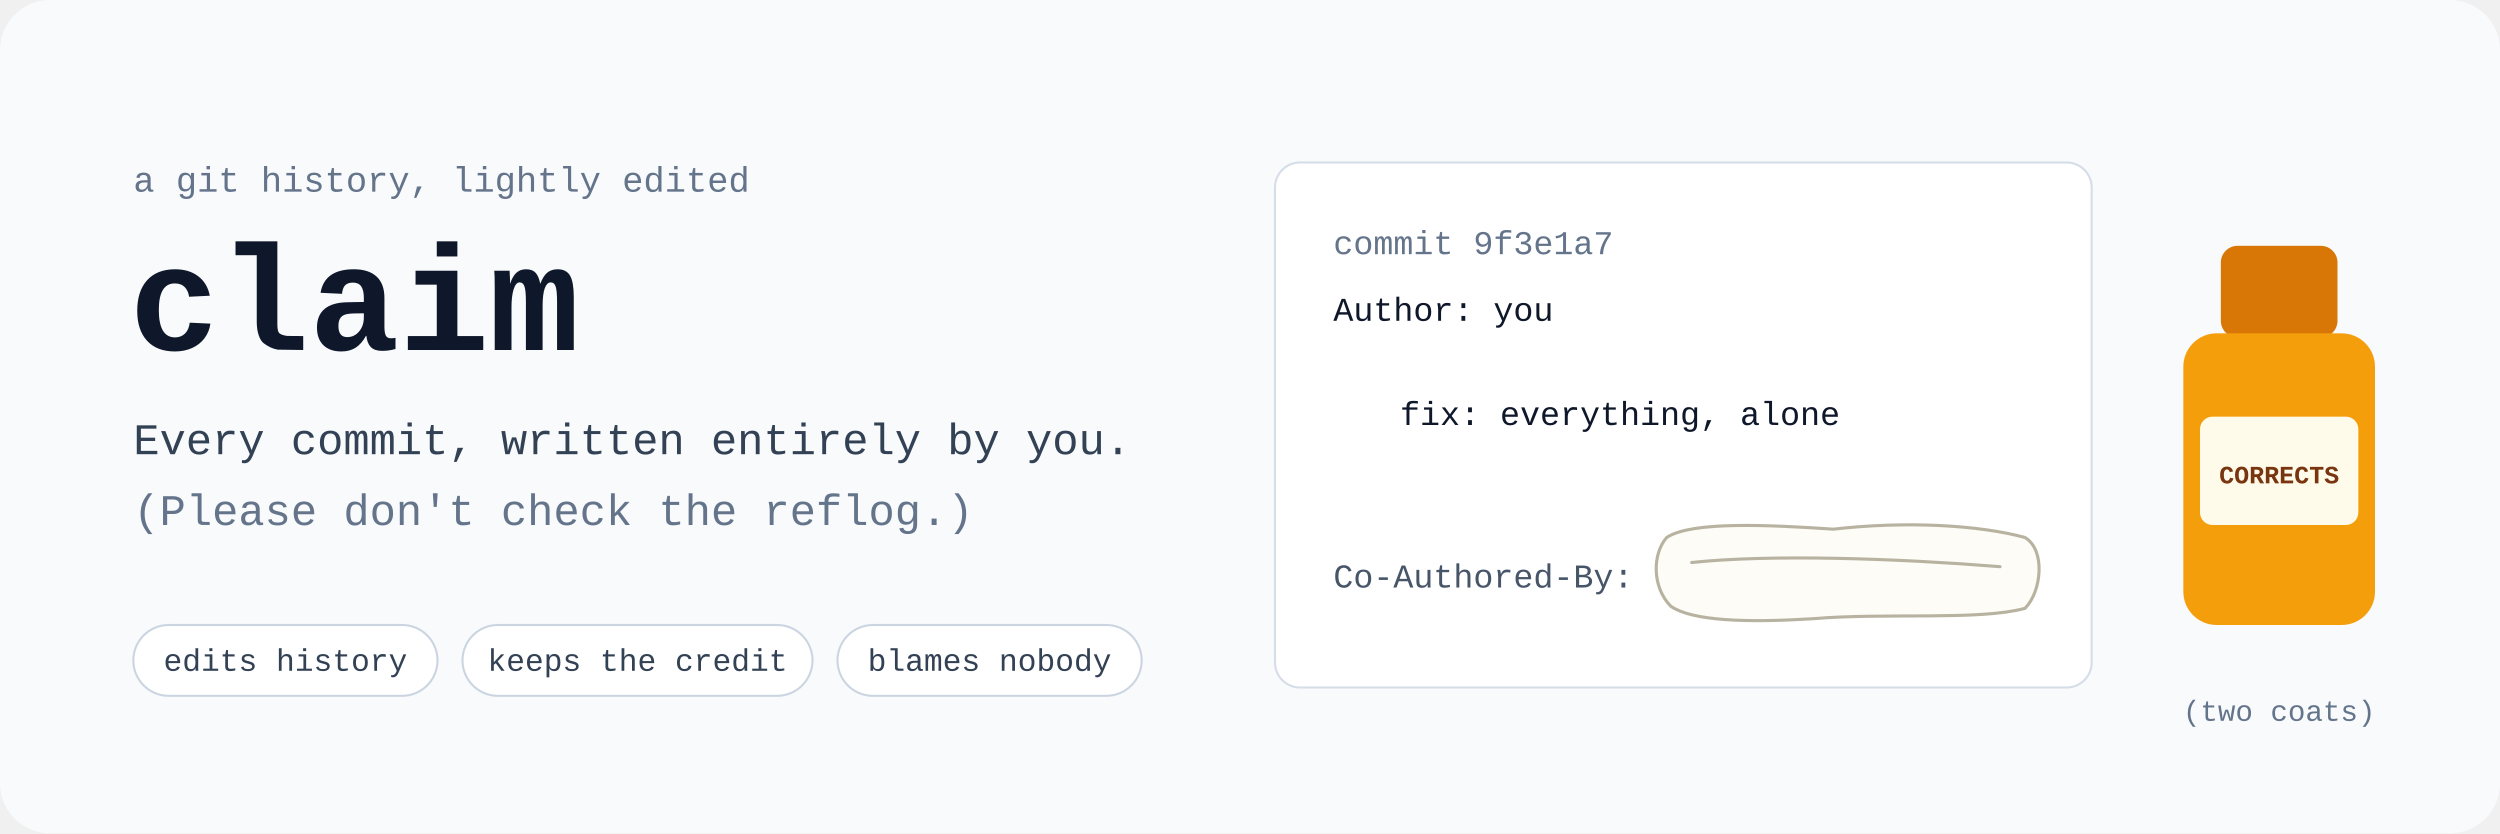
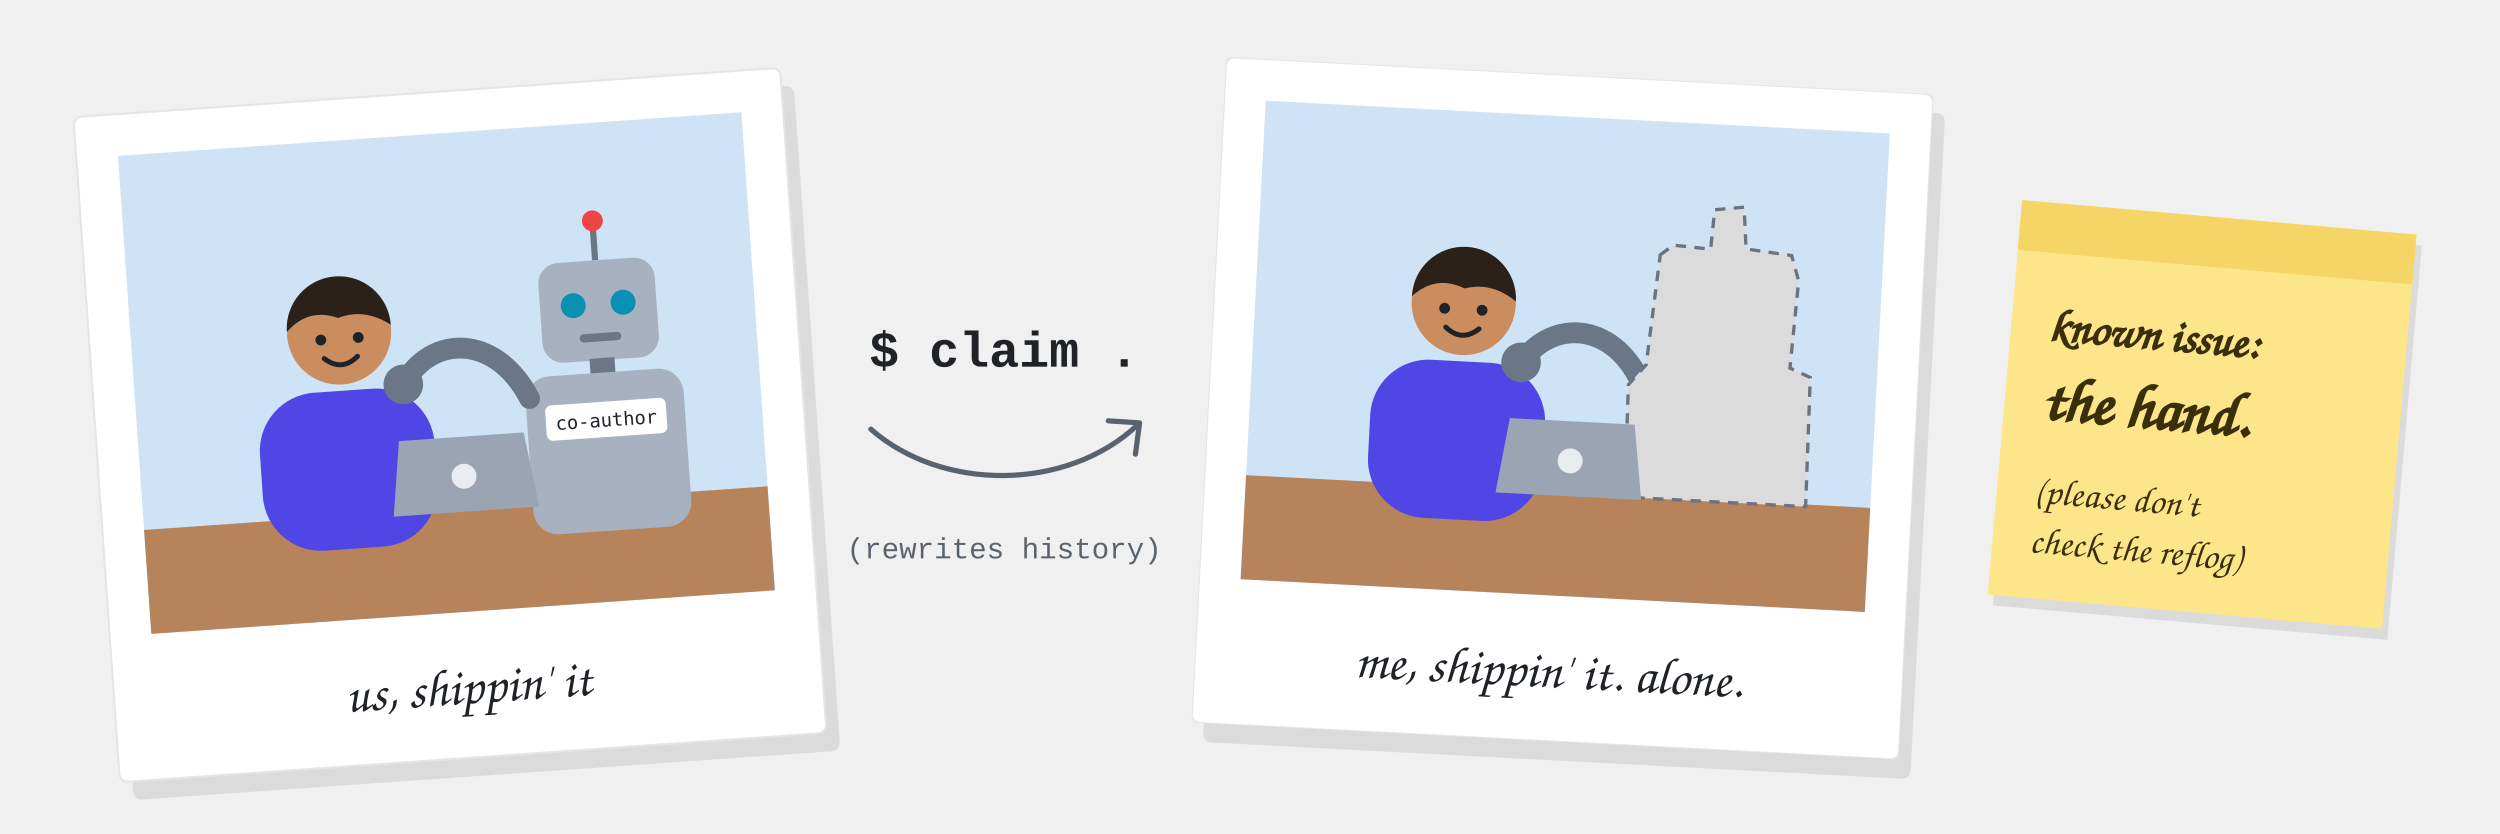
<svg xmlns="http://www.w3.org/2000/svg" viewBox="0 0 1200 400" width="1200" height="400" role="img" aria-labelledby="t d">
-   <rect width="1200" height="400" rx="24" fill="#f8fafc" />
-   <g font-family="ui-monospace, SFMono-Regular, Menlo, Consolas, 'Liberation Mono', monospace">
-     <text x="64" y="92" font-size="17" fill="#64748b">a git history, lightly edited</text>
-     <text x="62" y="168" font-size="72" font-weight="700" fill="#0f172a">claim</text>
-     <text x="64" y="218" font-size="21" fill="#334155">Every commit, written entirely by you.</text>
-     <text x="64" y="252" font-size="21" fill="#64748b">(Please don't check the reflog.)</text>
-     <g font-size="15">
-       <rect x="64" y="300" width="146" height="34" rx="17" fill="#ffffff" stroke="#cbd5e1" />
-       <text x="137" y="322" text-anchor="middle" fill="#334155">edits history</text>
-       <rect x="222" y="300" width="168" height="34" rx="17" fill="#ffffff" stroke="#cbd5e1" />
-       <text x="306" y="322" text-anchor="middle" fill="#334155">keeps the credit</text>
-       <rect x="402" y="300" width="146" height="34" rx="17" fill="#ffffff" stroke="#cbd5e1" />
-       <text x="475" y="322" text-anchor="middle" fill="#334155">blames nobody</text>
+   <defs>
+     <g id="scene">
+       <rect x="20" y="20" width="300" height="230" fill="#cfe3f7" />
+       <rect x="20" y="200" width="300" height="50" fill="#b7835a" />
+       <rect x="78" y="140" width="84" height="76" rx="28" fill="#4f46e5" />
+       <circle cx="120" cy="112" r="25" fill="#c98d5f" />
+       <path d="M95 110 a25 25 0 0 1 50 0 q-12 -9 -25 -5 q-14 -6 -25 5z" fill="#2b2118" />
+       <circle cx="111" cy="115" r="2.6" fill="#1f2328" />
+       <circle cx="129" cy="115" r="2.6" fill="#1f2328" />
+       <path d="M112 124 q8 7 16 0" fill="none" stroke="#1f2328" stroke-width="2.4" stroke-linecap="round" />
    </g>
-     <rect x="612" y="78" width="392" height="252" rx="12" fill="#ffffff" stroke="#d5dde8" />
-     <g font-size="16">
-       <text x="640" y="122" fill="#64748b">commit 9f3e1a7</text>
-       <text x="640" y="154" fill="#0f172a">Author: you</text>
-       <text x="672" y="204" fill="#0f172a">fix: everything, alone</text>
-       <text x="640" y="282" fill="#475569">Co-Authored-By:</text>
+     <g id="laptop">
+       <polygon points="140,202 210,202 205,166 145,166" fill="#9aa4b2" />
+       <circle cx="175" cy="185" r="6" fill="#e8edf3" />
    </g>
-     <path d="M800 258 C812 250 850 252 880 254 C915 250 950 252 972 258 C982 264 980 284 972 292 C950 298 905 294 870 297 C838 299 812 298 802 291 C793 282 793 266 800 258 Z" fill="#fdfcf7" stroke="#b8b3a0" stroke-width="1.5" />
-     <path d="M812 270 C850 266 910 268 960 272" stroke="#b8b3a0" stroke-width="1.5" fill="none" stroke-linecap="round" />
-     <rect x="1066" y="118" width="56" height="44" rx="8" fill="#d97706" />
-     <rect x="1048" y="160" width="92" height="140" rx="16" fill="#f59e0b" />
-     <rect x="1056" y="200" width="76" height="52" rx="6" fill="#fffbeb" />
-     <text x="1094" y="232" font-size="12" font-weight="700" text-anchor="middle" fill="#78350f">CORRECTS</text>
-     <text x="1094" y="346" font-size="14" text-anchor="middle" fill="#64748b">(two coats)</text>
+     <g id="robot">
+       <line x1="245" y1="86" x2="245" y2="70" stroke="#6b7686" stroke-width="3" />
+       <circle cx="245" cy="67" r="5" fill="#ef4444" />
+       <rect x="217" y="86" width="56" height="48" rx="10" fill="#a7b1bf" />
+       <circle cx="233" cy="107" r="6" fill="#0891b2" />
+       <circle cx="257" cy="107" r="6" fill="#0891b2" />
+       <rect x="235" y="121" width="20" height="4" rx="2" fill="#6b7686" />
+       <rect x="239" y="133" width="12" height="9" fill="#6b7686" />
+       <rect x="207" y="140" width="76" height="76" rx="12" fill="#a7b1bf" />
+       <rect x="216" y="154" width="58" height="17" rx="3" fill="#ffffff" />
+       <text x="245" y="166" text-anchor="middle" font-family="ui-monospace, SFMono-Regular, Menlo, Consolas, monospace" font-size="9" fill="#1f2328">co-author</text>
+     </g>
+     <g id="arm">
+       <path d="M209 150 C 196 120, 168 116, 152 135" fill="none" stroke="#6b7686" stroke-width="10" stroke-linecap="round" />
+       <circle cx="149" cy="139" r="9.5" fill="#6b7686" />
+     </g>
+     <path id="cutline" d="M213 84 L219 79 L237 80 L238 61 L252 59 L254 79 L276 81 L280 93 L278 135 L288 139 L289 201 L202 201 L201 147 L209 137 Z" />
+     <mask id="hole" maskUnits="userSpaceOnUse" x="0" y="0" width="340" height="320">
+       <rect width="340" height="320" fill="#fff" />
+       <use href="#cutline" fill="#000" />
+     </mask>
+   </defs>
+   <g transform="translate(46 44) rotate(-4 170 160)">
+     <rect x="6" y="9" width="340" height="320" rx="4" fill="#1f2328" fill-opacity="0.10" />
+     <rect width="340" height="320" rx="4" fill="#ffffff" stroke="#e3e5e8" />
+     <use href="#scene" />
+     <use href="#robot" />
+     <use href="#arm" />
+     <use href="#laptop" />
+     <text x="170" y="294" text-anchor="middle" font-family="'Bradley Hand', 'Segoe Print', 'Chalkboard SE', 'Comic Sans MS', cursive" font-size="25" fill="#1f2328">us, shippin' it</text>
+   </g>
+   <g font-family="ui-monospace, SFMono-Regular, Menlo, Consolas, 'Liberation Mono', monospace" text-anchor="middle">
+     <text x="482" y="176" font-size="24" font-weight="700" fill="#1f2328">$ claim .</text>
+     <text x="482" y="268" font-size="14" fill="#59636e">(rewrites history)</text>
+   </g>
+   <path d="M418 206 C 452 236, 512 236, 546 204" fill="none" stroke="#59636e" stroke-width="2.5" stroke-linecap="round" />
+   <path d="M532 202 L547 203 L545 218" fill="none" stroke="#59636e" stroke-width="2.5" stroke-linecap="round" stroke-linejoin="round" />
+   <g transform="translate(580 36) rotate(3 170 160)">
+     <rect x="6" y="9" width="340" height="320" rx="4" fill="#1f2328" fill-opacity="0.10" />
+     <g mask="url(#hole)">
+       <rect width="340" height="320" rx="4" fill="#ffffff" stroke="#e3e5e8" />
+       <use href="#scene" />
+       <use href="#arm" />
+     </g>
+     <use href="#cutline" fill="none" stroke="#6b7280" stroke-width="1.6" stroke-dasharray="5 4" />
+     <use href="#laptop" />
+     <text x="170" y="294" text-anchor="middle" font-family="'Bradley Hand', 'Segoe Print', 'Chalkboard SE', 'Comic Sans MS', cursive" font-size="25" fill="#1f2328">me, shippin' it. alone.</text>
+   </g>
+   <g transform="translate(962 104) rotate(5 95 95)">
+     <rect x="3" y="5" width="190" height="190" fill="#1f2328" fill-opacity="0.10" />
+     <rect width="190" height="190" fill="#fde68a" />
+     <rect width="190" height="24" fill="#f5d565" />
+     <g font-family="'Bradley Hand', 'Segoe Print', 'Chalkboard SE', 'Comic Sans MS', cursive" fill="#3b2f0b">
+       <text x="18" y="66" font-size="22" font-weight="700">known issue:</text>
+       <text x="18" y="104" font-size="30" font-weight="700">the hand.</text>
+       <text x="18" y="144" font-size="18">(please don't</text>
+       <text x="18" y="168" font-size="18">check the reflog)</text>
+     </g>
  </g>
</svg>
